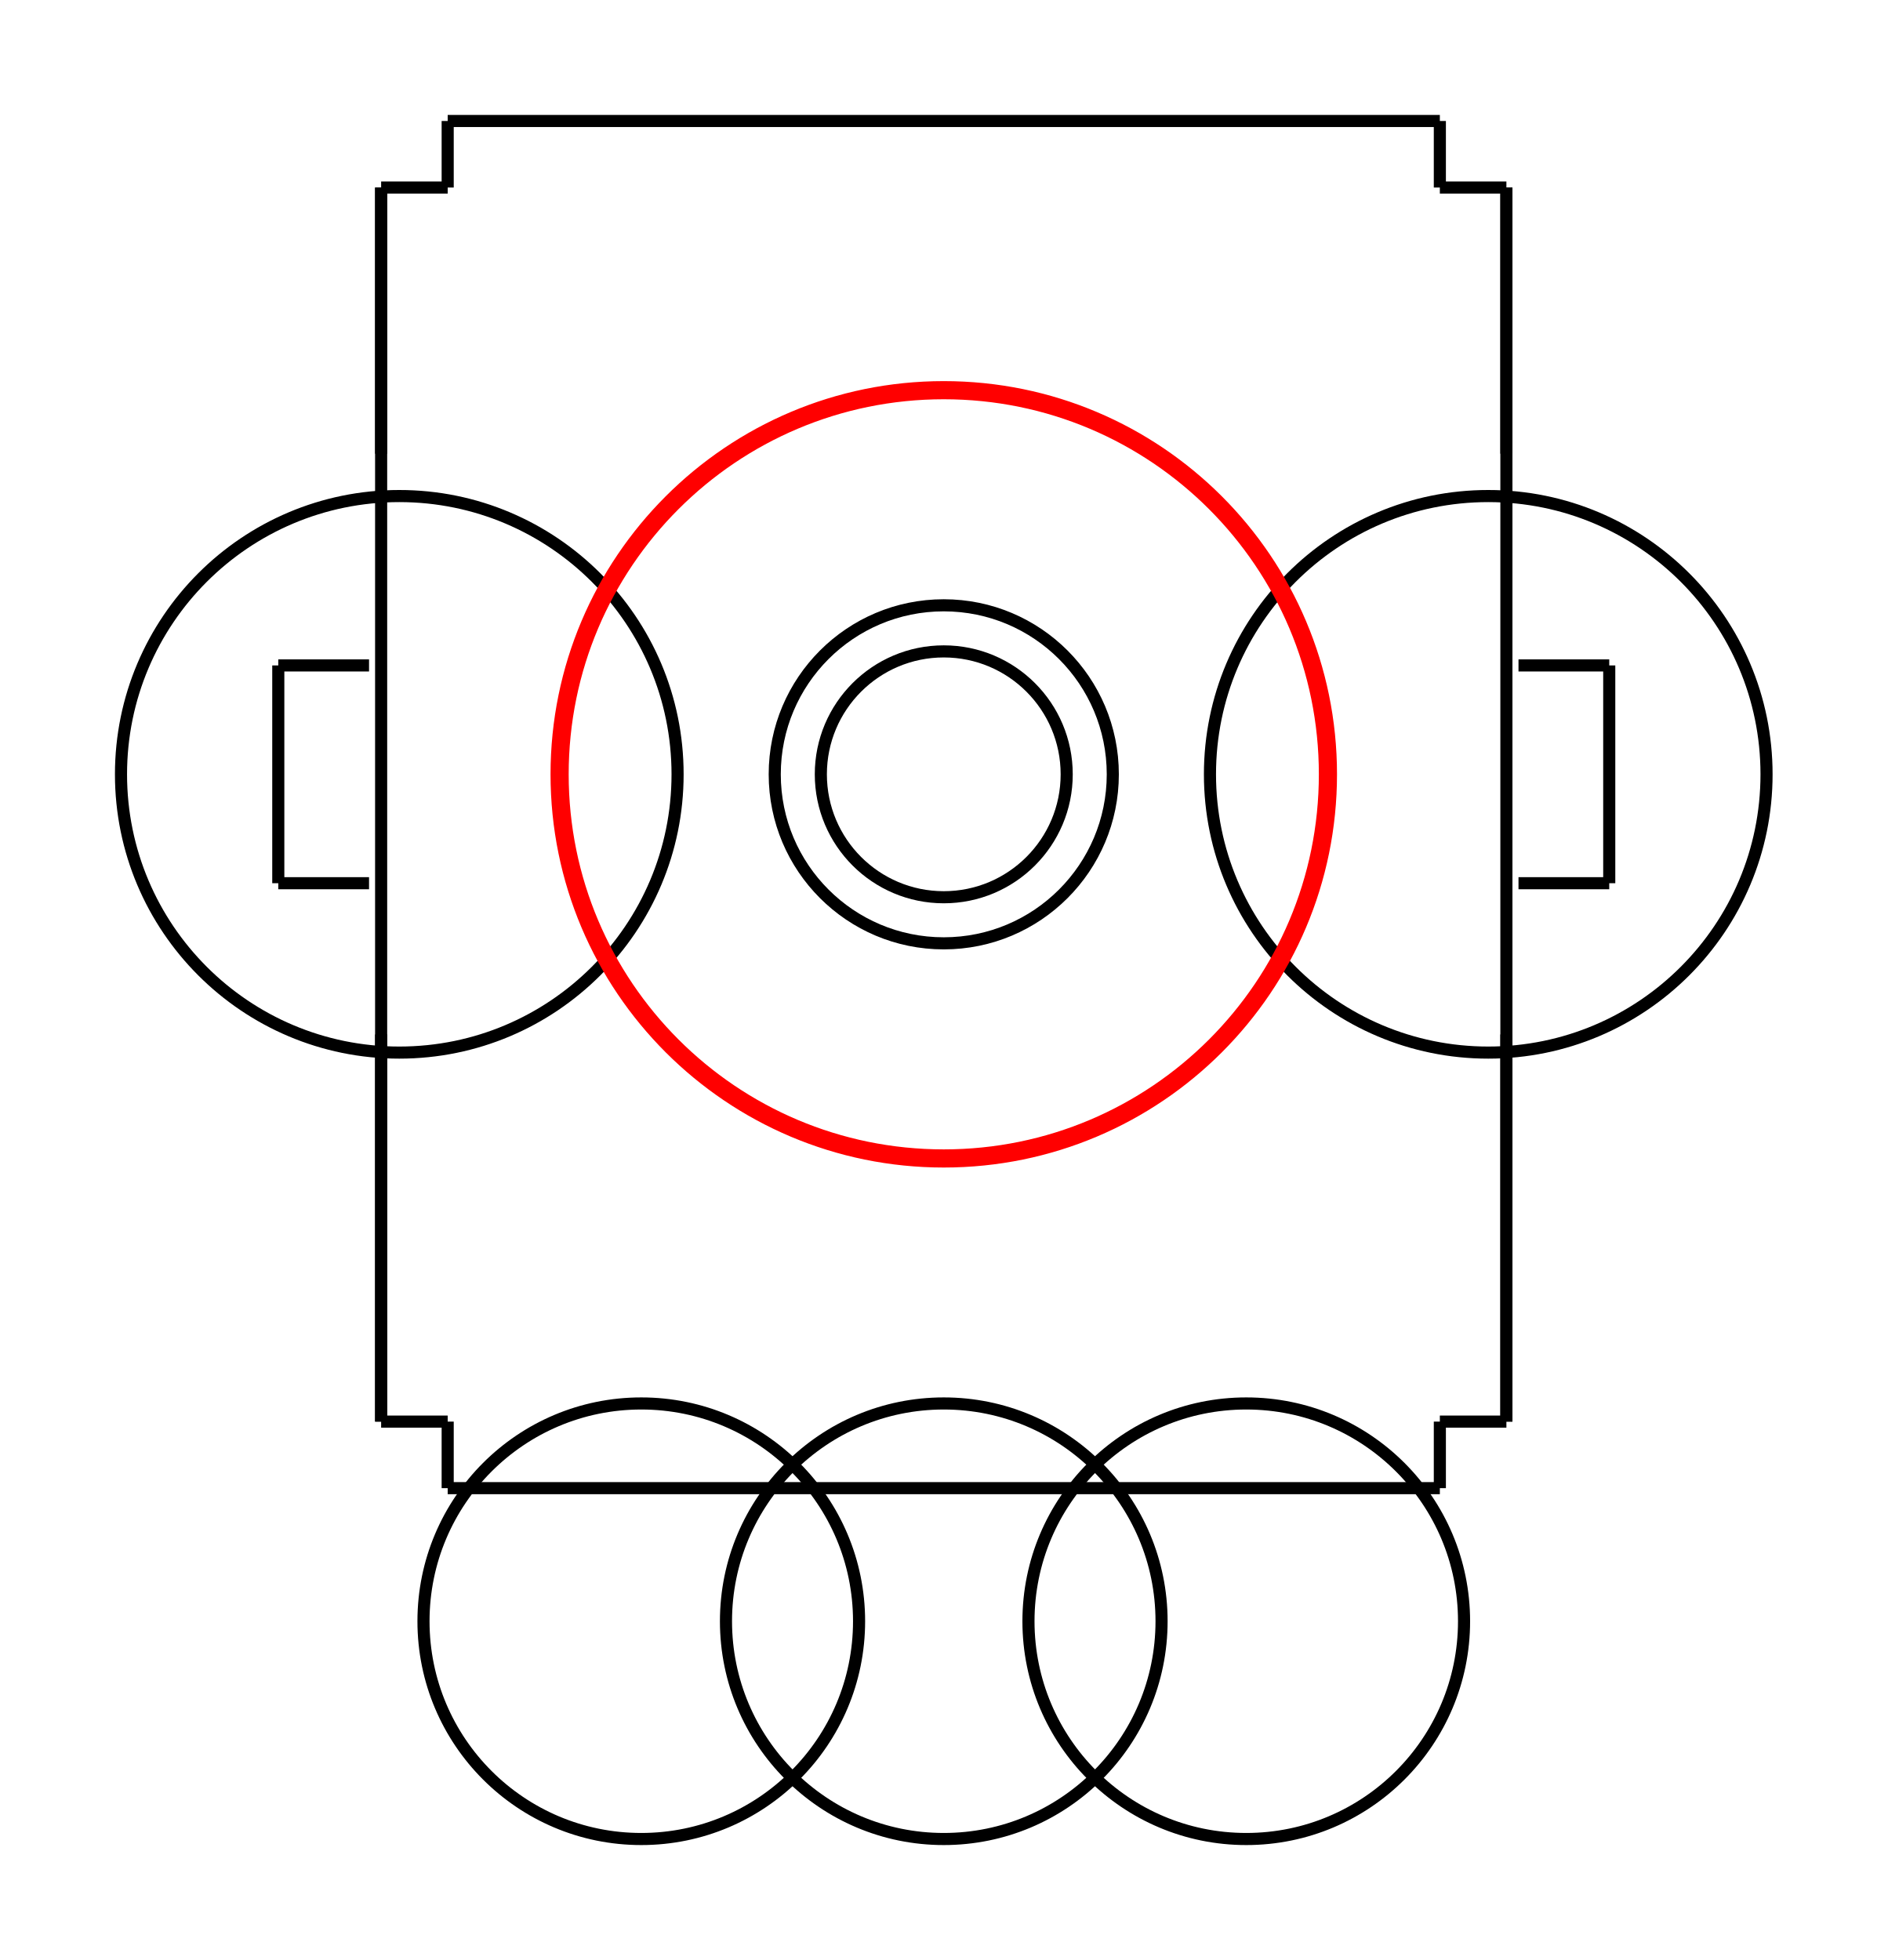
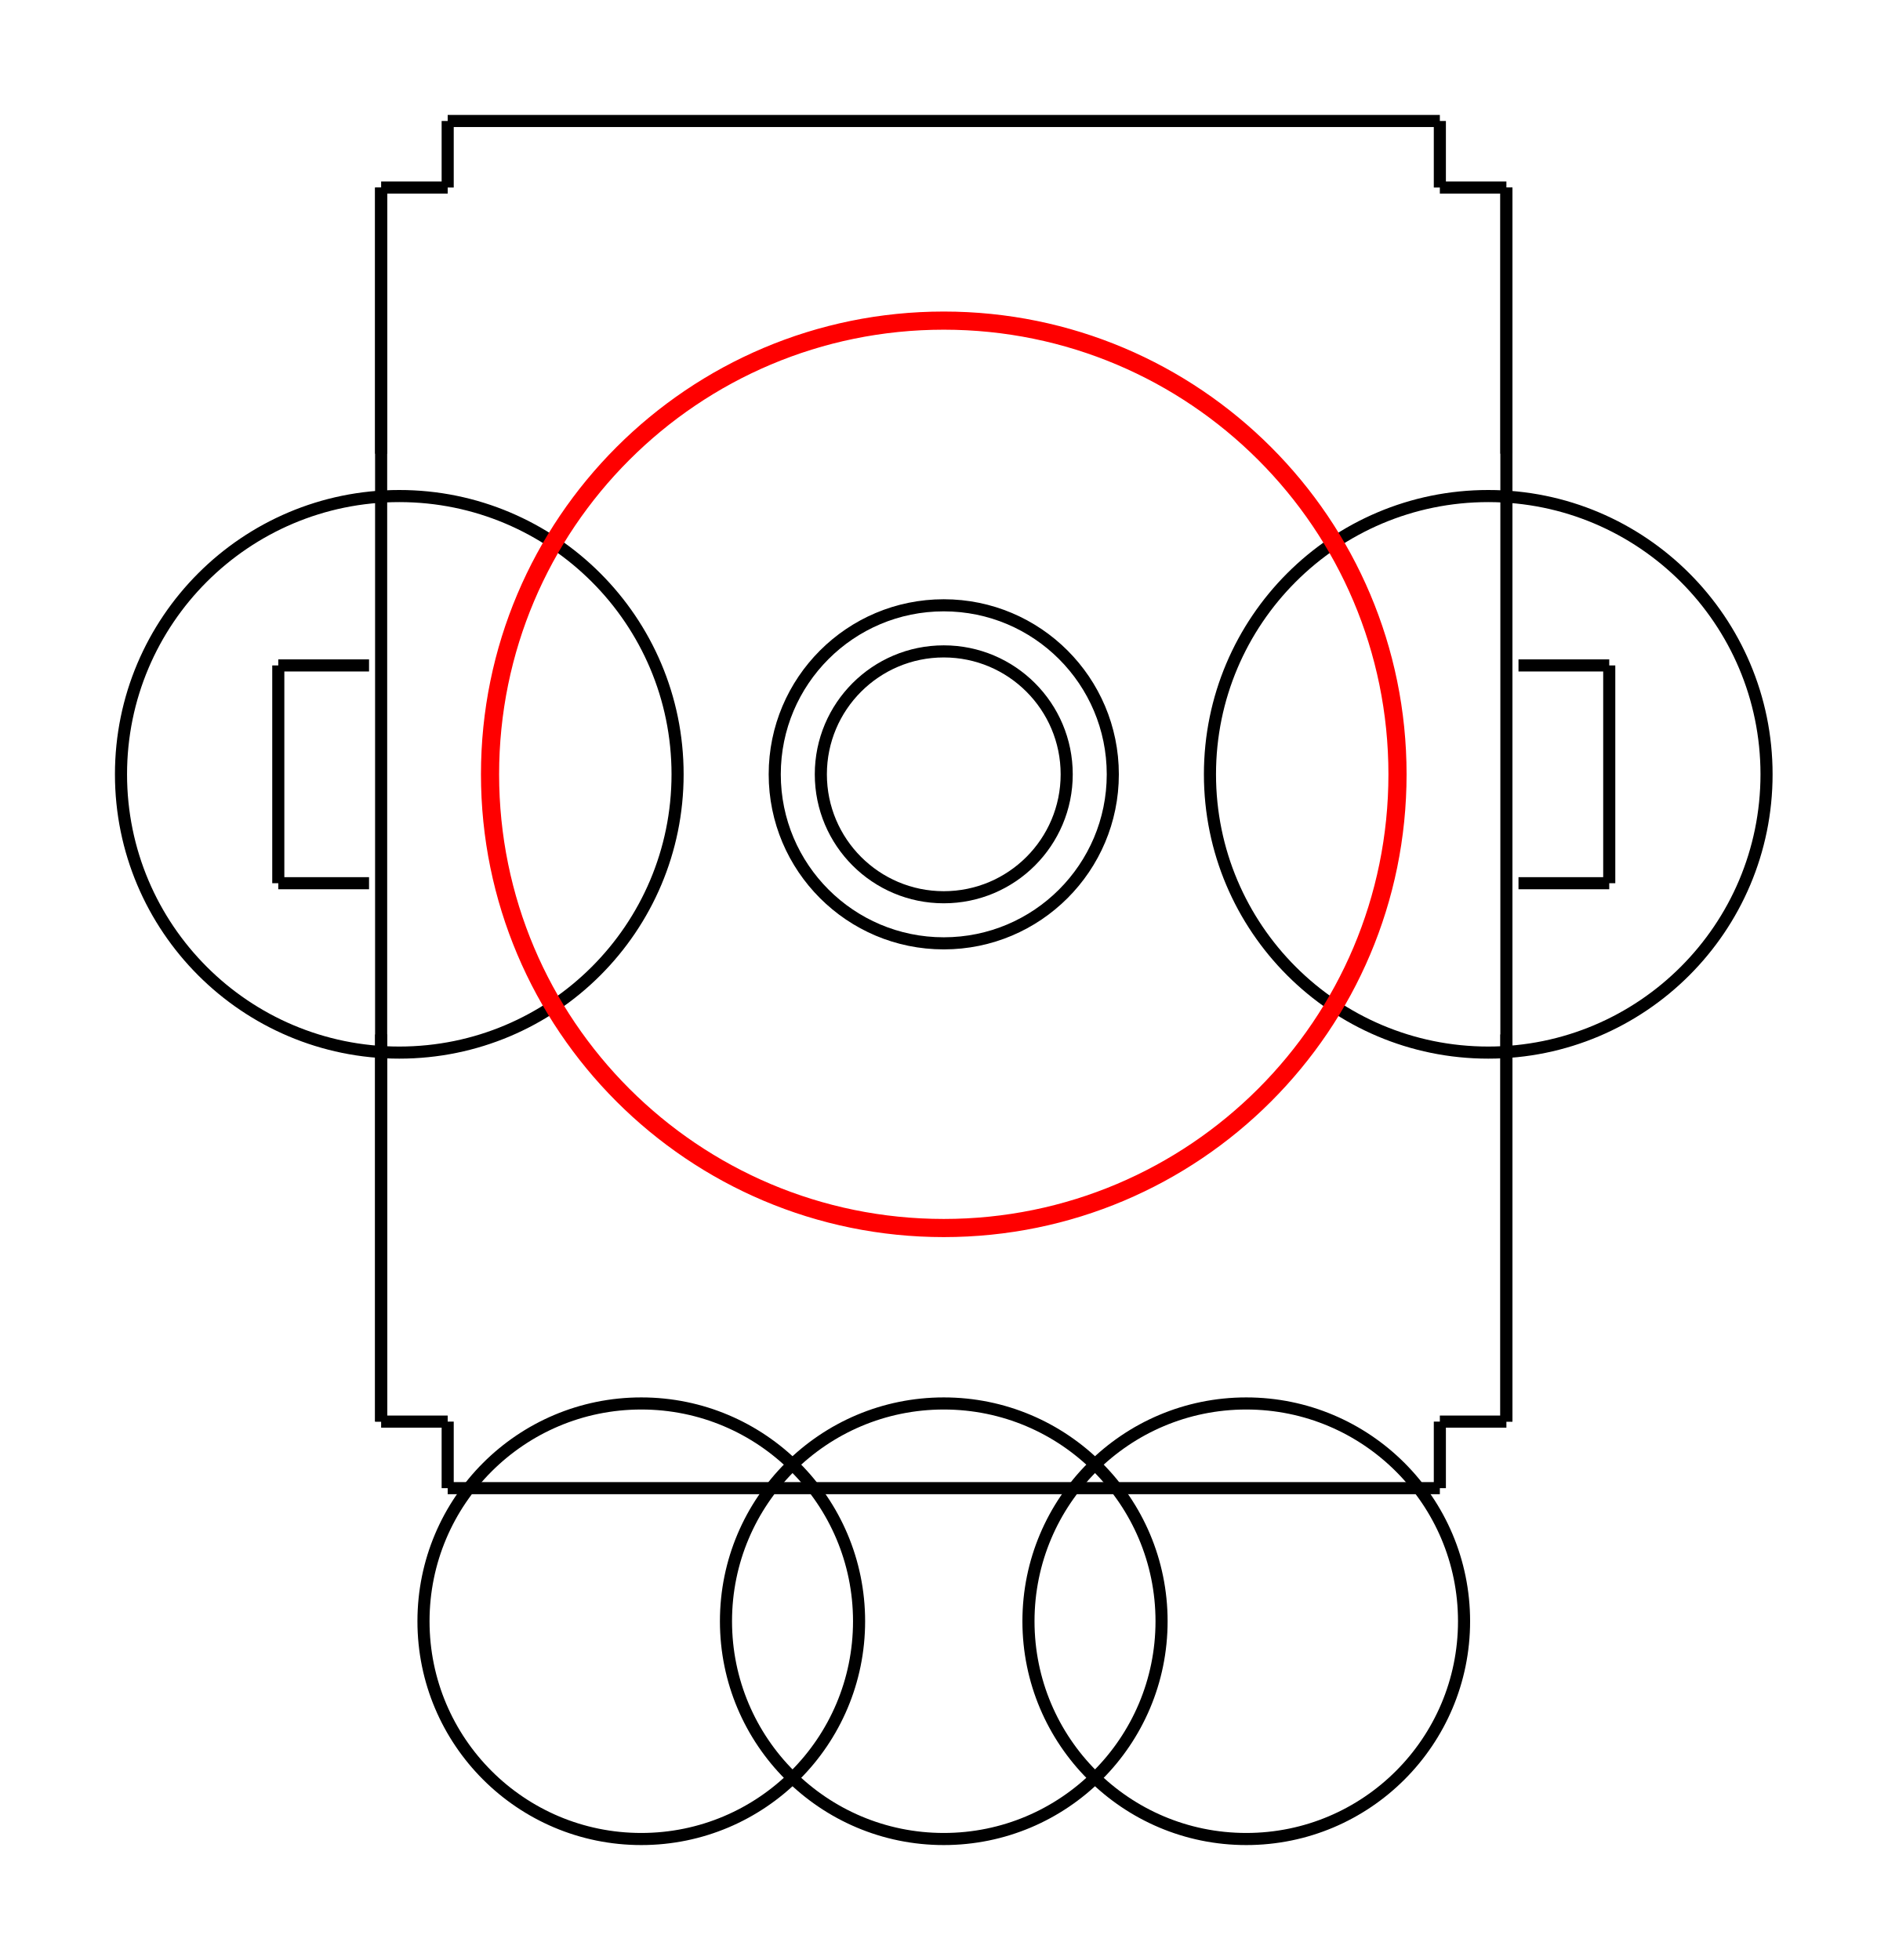
<svg xmlns="http://www.w3.org/2000/svg" width="15.6mm" height="16.2mm" viewBox="-7.8 -6.4 15.6 16.2">
  <g stroke="black" stroke-width="0.1" fill="none">
    <line x1="-4.1" y1="-5.4" x2="4.1" y2="-5.4" />
    <line x1="4.65" y1="-4.85" x2="4.65" y2="5.35" />
    <line x1="4.1" y1="5.9" x2="-4.1" y2="5.9" />
    <line x1="-4.65" y1="5.35" x2="-4.65" y2="-4.85" />
    <line x1="-4.75" y1="-0.9" x2="-5.5" y2="-0.9" />
    <line x1="-5.5" y1="-0.9" x2="-5.5" y2="0.9" />
    <line x1="-5.5" y1="0.9" x2="-4.75" y2="0.9" />
    <line x1="4.75" y1="0.9" x2="5.5" y2="0.9" />
    <line x1="5.5" y1="0.9" x2="5.5" y2="-0.9" />
    <line x1="5.5" y1="-0.9" x2="4.75" y2="-0.9" />
    <line x1="-4.1" y1="-4.85" x2="-4.65" y2="-4.85" />
    <line x1="-4.1" y1="-5.4" x2="-4.1" y2="-4.85" />
    <line x1="-4.1" y1="5.35" x2="-4.1" y2="5.9" />
    <line x1="-4.65" y1="5.35" x2="-4.1" y2="5.35" />
    <line x1="4.1" y1="5.35" x2="4.65" y2="5.35" />
    <line x1="4.1" y1="5.9" x2="4.1" y2="5.35" />
    <line x1="4.1" y1="-4.85" x2="4.1" y2="-5.4" />
    <line x1="4.65" y1="-4.85" x2="4.1" y2="-4.85" />
    <line x1="-4.65" y1="-2.65" x2="-4.65" y2="-4.85" />
    <line x1="-4.65" y1="5.35" x2="-4.65" y2="2.15" />
    <line x1="4.65" y1="-4.85" x2="4.65" y2="-2.65" />
    <line x1="4.65" y1="2.15" x2="4.65" y2="5.35" />
    <circle cx="0.0" cy="0.0" r="1.397" />
    <circle cx="0.0" cy="0.0" r="1.016" />
    <circle cx="0.0" cy="7.0" r="1.8" />
    <circle cx="-2.5" cy="7.0" r="1.8" />
    <circle cx="2.5" cy="7.0" r="1.8" />
    <circle cx="-4.5" cy="0.0" r="2.3" />
    <circle cx="4.5" cy="0.0" r="2.3" />
  </g>
  <g stroke="red" stroke-width="0.15" fill="none">
-     <circle cx="0" cy="0" r="3.175" />
+     <circle cx="0" cy="0" r="3.75" />
  </g>
</svg>
